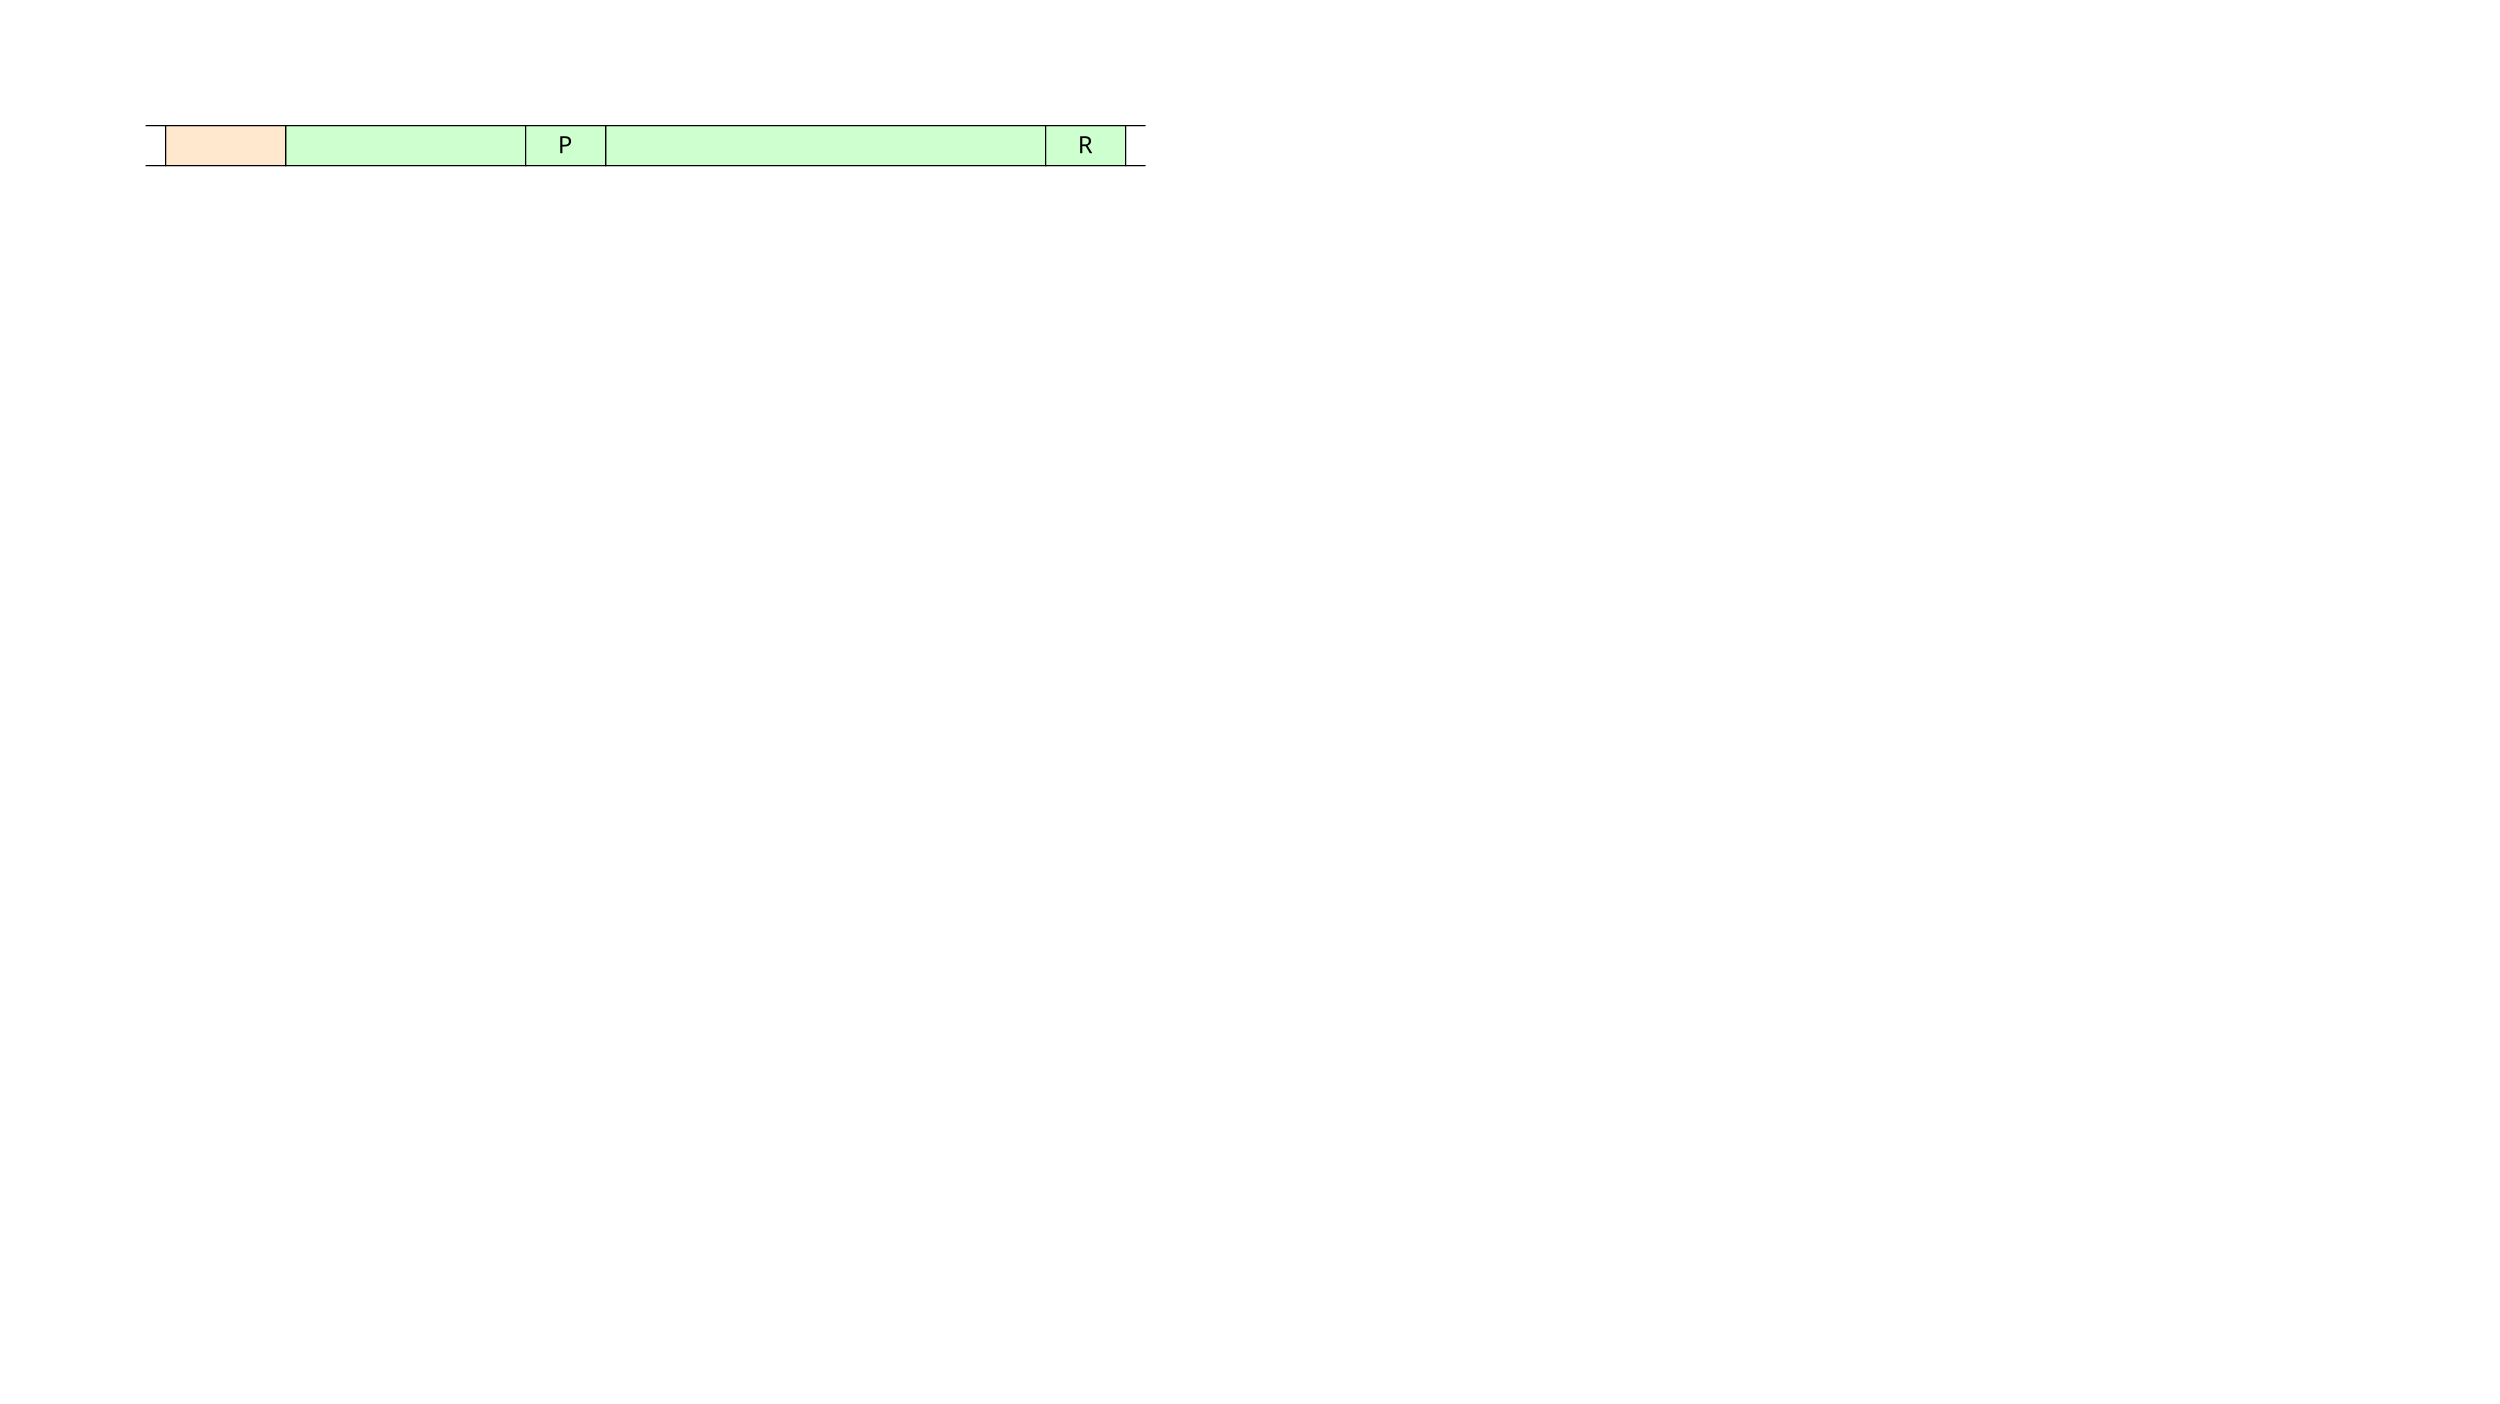
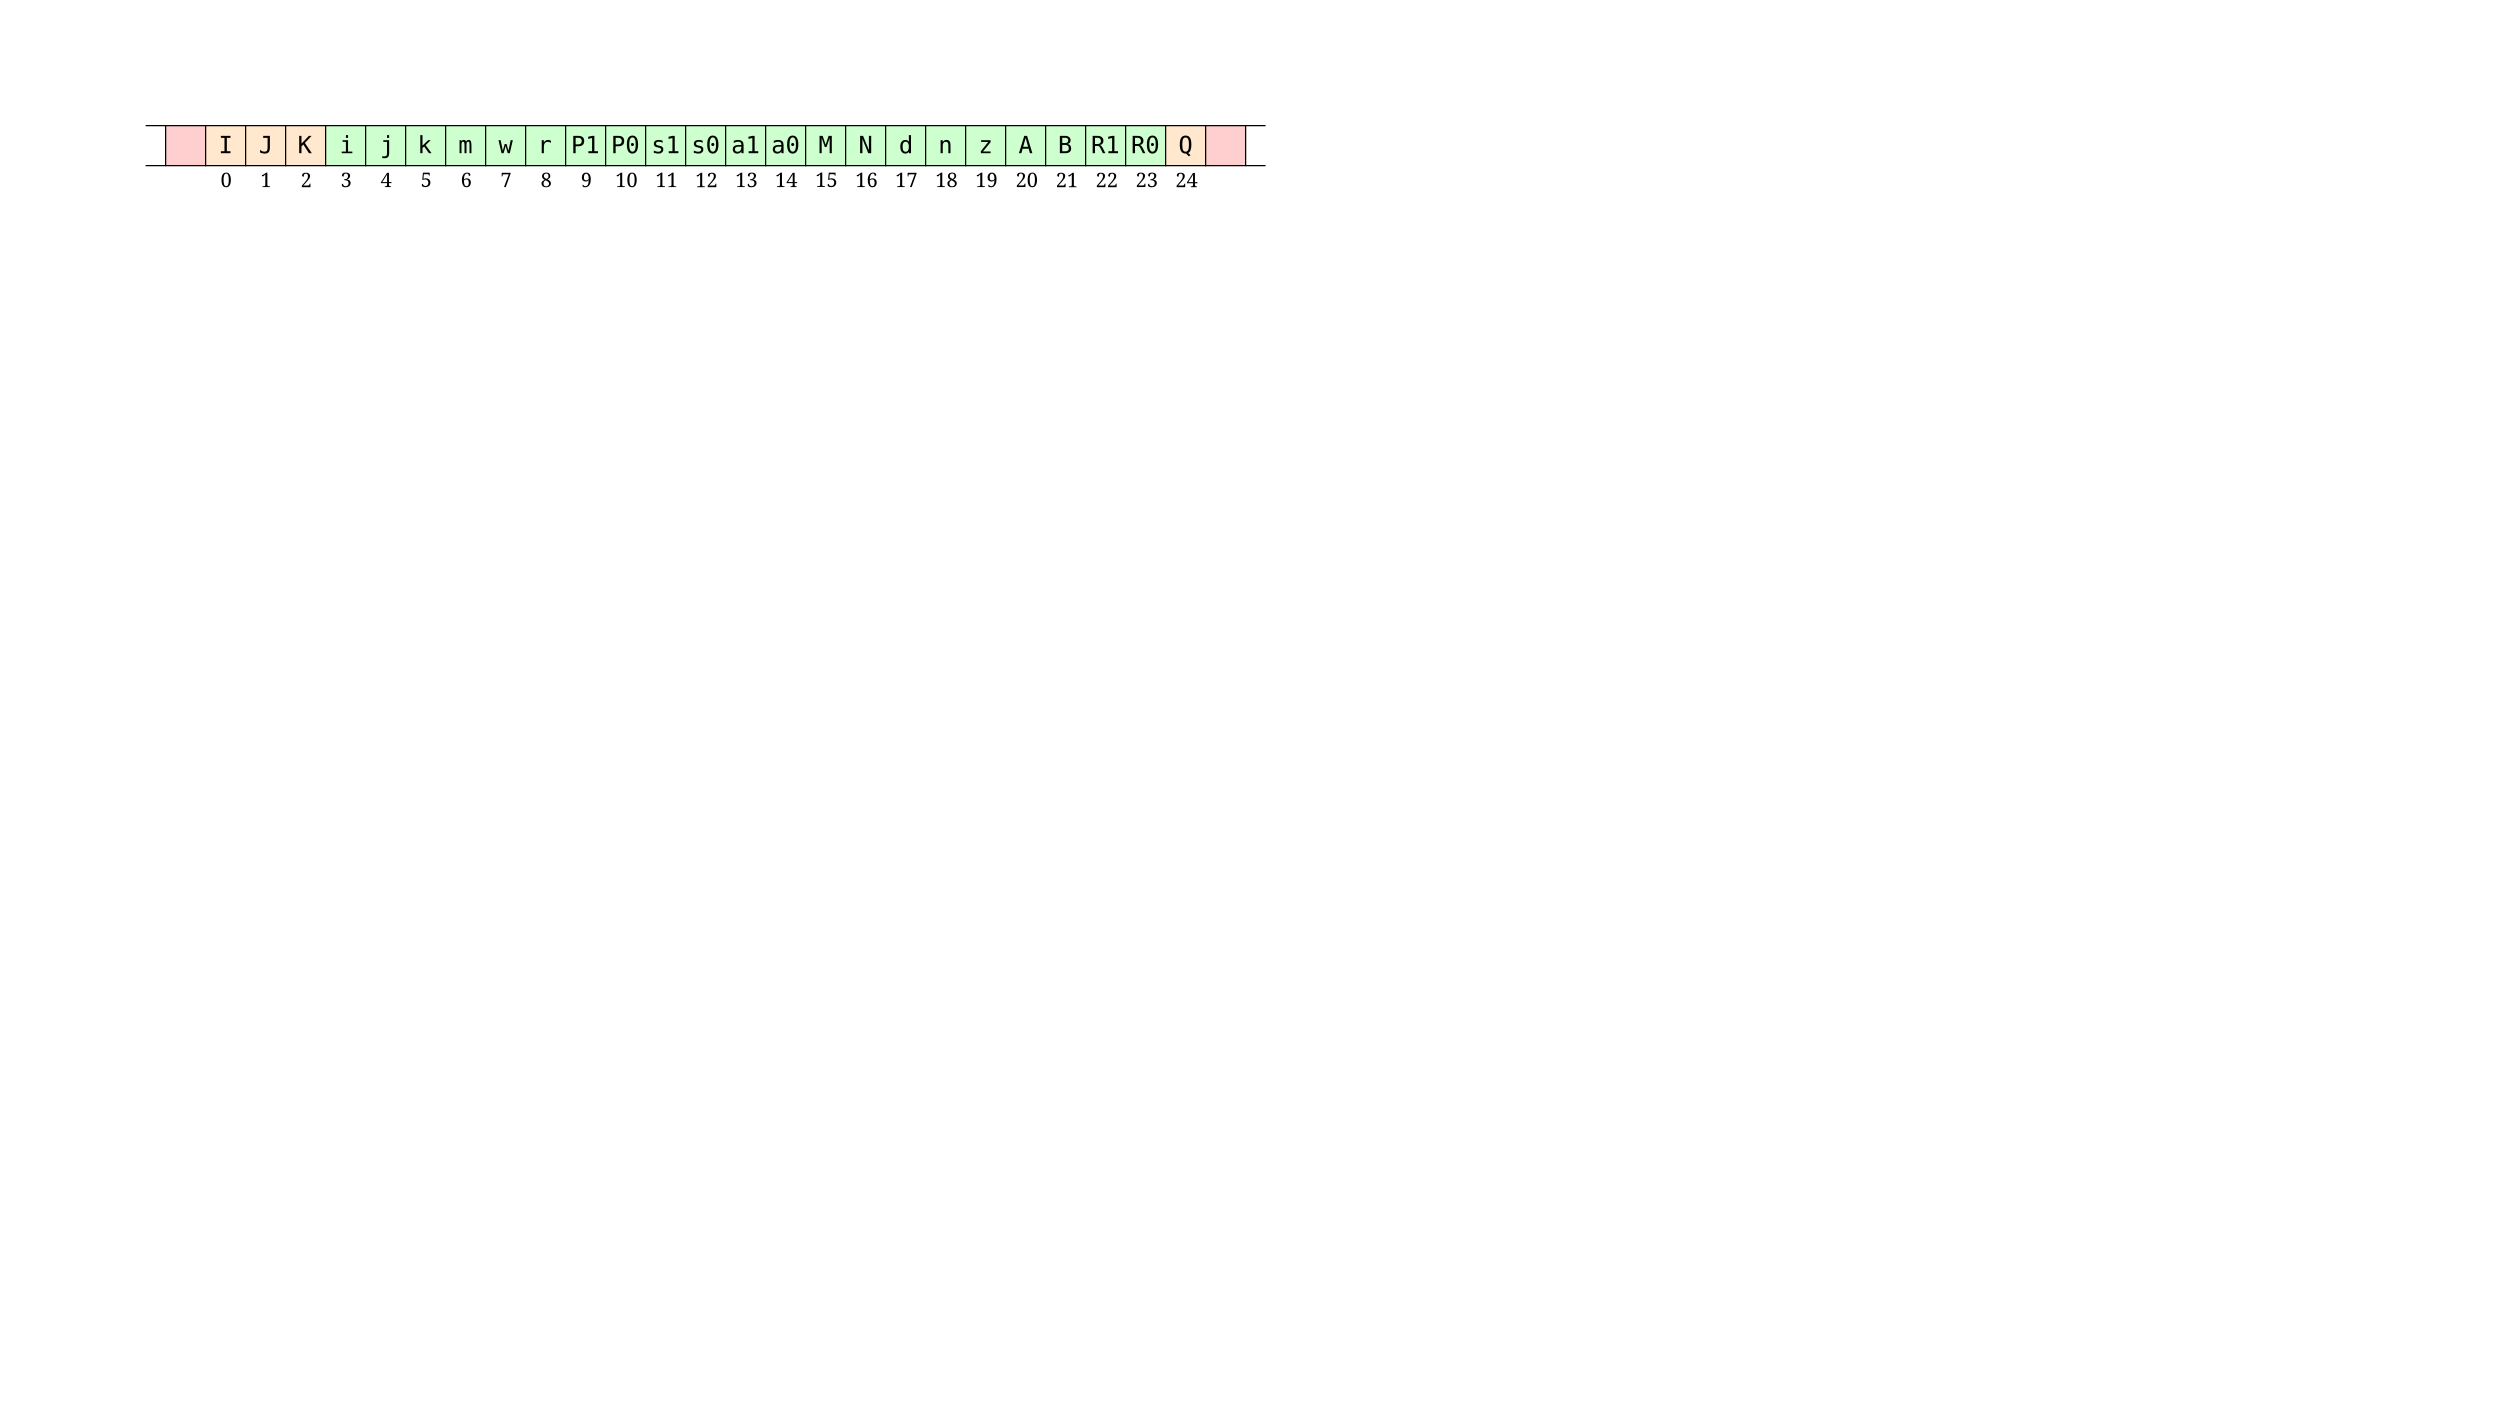
<svg xmlns="http://www.w3.org/2000/svg" width="2000" height="1122.52" viewBox="0 0 529.167 297" version="1.1" id="svg5">
  <defs id="defs2" />
  <g id="layer1">
-     <rect style="fill:#ceffce;fill-opacity:1;stroke:#000000;stroke-width:0.265;stroke-linecap:square;stroke-miterlimit:4;stroke-dasharray:none;stroke-dashoffset:0;stroke-opacity:1" id="rect35539-7" width="50.8" height="8.467" x="60.457" y="26.591" />
-     <rect style="fill:#ceffce;fill-opacity:1;stroke:#000000;stroke-width:0.265;stroke-linecap:square;stroke-miterlimit:4;stroke-dasharray:none;stroke-dashoffset:0;stroke-opacity:1" id="rect35539-7-6" width="93.133" height="8.467" x="128.191" y="26.591" />
+     <rect style="fill:#ffcece;fill-opacity:1;stroke:#000000;stroke-width:0.265;stroke-linecap:square;stroke-miterlimit:4;stroke-dasharray:none;stroke-dashoffset:0;stroke-opacity:1" id="rect35539" width="8.467" height="8.467" x="35.057" y="26.591" />
+     <rect style="fill:#ffe8ce;stroke:#000000;stroke-width:0.265;stroke-linecap:square;stroke-miterlimit:4;stroke-dasharray:none;stroke-dashoffset:0;stroke-opacity:1" id="rect35539-4" width="8.467" height="8.467" x="43.524" y="26.591" />
+     <text xml:space="preserve" style="font-size:5.027px;line-height:1.25;font-family:'Source Code Pro', monospace;letter-spacing:0px;word-spacing:0px;stroke-width:0.265" x="46.249" y="32.428" id="text38862-5">
+       <tspan id="tspan38860-4" style="stroke-width:0.265" x="46.249" y="32.428">I</tspan>
+     </text>
+     <rect style="fill:#ffe8ce;stroke:#000000;stroke-width:0.265;stroke-linecap:square;stroke-miterlimit:4;stroke-dasharray:none;stroke-dashoffset:0;stroke-opacity:1" id="rect35539-1" width="8.467" height="8.467" x="51.991" y="26.591" />
+     <text xml:space="preserve" style="font-size:5.027px;line-height:1.25;font-family:'Source Code Pro', monospace;letter-spacing:0px;word-spacing:0px;stroke-width:0.265" x="54.781" y="32.428" id="text38862-8">
+       <tspan id="tspan38860-43" style="stroke-width:0.265" x="54.781" y="32.428">J</tspan>
+     </text>
+     <rect style="fill:#ffe8ce;stroke:#000000;stroke-width:0.265;stroke-linecap:square;stroke-miterlimit:4;stroke-dasharray:none;stroke-dashoffset:0;stroke-opacity:1" id="rect35539-4-6" width="8.467" height="8.467" x="60.457" y="26.591" />
+     <text xml:space="preserve" style="font-size:5.027px;line-height:1.25;font-family:'Source Code Pro', monospace;letter-spacing:0px;word-spacing:0px;stroke-width:0.265" x="62.986" y="32.428" id="text38862-5-6">
+       <tspan id="tspan38860-4-4" style="stroke-width:0.265" x="62.986" y="32.428">K</tspan>
+     </text>
+     <rect style="fill:#ceffce;fill-opacity:1;stroke:#000000;stroke-width:0.265;stroke-linecap:square;stroke-miterlimit:4;stroke-dasharray:none;stroke-dashoffset:0;stroke-opacity:1" id="rect35539-7" width="8.467" height="8.467" x="68.924" y="26.591" />
+     <text xml:space="preserve" style="font-size:5.027px;line-height:1.25;font-family:'Source Code Pro', monospace;letter-spacing:0px;word-spacing:0px;stroke-width:0.265" x="71.89" y="32.428" id="text38862-6">
+       <tspan id="tspan38860-47" style="stroke-width:0.265" x="71.89" y="32.428">i</tspan>
+     </text>
+     <rect style="fill:#ceffce;fill-opacity:1;stroke:#000000;stroke-width:0.265;stroke-linecap:square;stroke-miterlimit:4;stroke-dasharray:none;stroke-dashoffset:0;stroke-opacity:1" id="rect35539-4-5" width="8.467" height="8.467" x="77.391" y="26.591" />
+     <text xml:space="preserve" style="font-size:5.027px;line-height:1.25;font-family:'Source Code Pro', monospace;letter-spacing:0px;word-spacing:0px;stroke-width:0.265" x="80.445" y="32.428" id="text38862-5-3">
+       <tspan id="tspan38860-4-5" style="stroke-width:0.265" x="80.445" y="32.428">j</tspan>
+     </text>
+     <rect style="fill:#ceffce;fill-opacity:1;stroke:#000000;stroke-width:0.265;stroke-linecap:square;stroke-miterlimit:4;stroke-dasharray:none;stroke-dashoffset:0;stroke-opacity:1" id="rect35539-1-7" width="8.467" height="8.467" x="85.857" y="26.591" />
+     <text xml:space="preserve" style="font-size:5.027px;line-height:1.25;font-family:'Source Code Pro', monospace;letter-spacing:0px;word-spacing:0px;stroke-width:0.265" x="88.381" y="32.428" id="text38862-8-7">
+       <tspan id="tspan38860-43-8" style="stroke-width:0.265" x="88.381" y="32.428">k</tspan>
+     </text>
+     <rect style="fill:#ceffce;fill-opacity:1;stroke:#000000;stroke-width:0.265;stroke-linecap:square;stroke-miterlimit:4;stroke-dasharray:none;stroke-dashoffset:0;stroke-opacity:1" id="rect35539-4-6-4" width="8.467" height="8.467" x="94.324" y="26.591" />
+     <text xml:space="preserve" style="font-size:5.027px;line-height:1.25;font-family:'Source Code Pro', monospace;letter-spacing:0px;word-spacing:0px;stroke-width:0.265" x="97.009" y="32.428" id="text38862-5-6-4">
+       <tspan id="tspan38860-4-4-4" style="stroke-width:0.265" x="97.009" y="32.428">m</tspan>
+     </text>
+     <rect style="fill:#ceffce;fill-opacity:1;stroke:#000000;stroke-width:0.265;stroke-linecap:square;stroke-miterlimit:4;stroke-dasharray:none;stroke-dashoffset:0;stroke-opacity:1" id="rect35539-0" width="8.467" height="8.467" x="102.791" y="26.591" />
+     <text xml:space="preserve" style="font-size:5.027px;line-height:1.25;font-family:'Source Code Pro', monospace;letter-spacing:0px;word-spacing:0px;stroke-width:0.265" x="105.516" y="32.428" id="text38862-4">
+       <tspan id="tspan38860-1" style="stroke-width:0.265" x="105.516" y="32.428">w</tspan>
+     </text>
+     <rect style="fill:#ceffce;fill-opacity:1;stroke:#000000;stroke-width:0.265;stroke-linecap:square;stroke-miterlimit:4;stroke-dasharray:none;stroke-dashoffset:0;stroke-opacity:1" id="rect35539-4-7" width="8.467" height="8.467" x="111.257" y="26.591" />
+     <text xml:space="preserve" style="font-size:5.027px;line-height:1.25;font-family:'Source Code Pro', monospace;letter-spacing:0px;word-spacing:0px;stroke-width:0.265" x="113.774" y="32.428" id="text38862-5-8">
+       <tspan id="tspan38860-4-8" style="stroke-width:0.265" x="113.774" y="32.428">r</tspan>
+     </text>
+     <rect style="fill:#ceffce;fill-opacity:1;stroke:#000000;stroke-width:0.265;stroke-linecap:square;stroke-miterlimit:4;stroke-dasharray:none;stroke-dashoffset:0;stroke-opacity:1" id="rect35539-1-6" width="8.467" height="8.467" x="119.724" y="26.591" />
+     <text xml:space="preserve" style="font-size:5.027px;line-height:1.25;font-family:'Source Code Pro', monospace;letter-spacing:0px;word-spacing:0px;stroke-width:0.265" x="120.861" y="32.428" id="text38862-8-1">
+       <tspan id="tspan38860-43-9" style="stroke-width:0.265" x="120.861" y="32.428">P1</tspan>
+     </text>
+     <rect style="fill:#ceffce;fill-opacity:1;stroke:#000000;stroke-width:0.265;stroke-linecap:square;stroke-miterlimit:4;stroke-dasharray:none;stroke-dashoffset:0;stroke-opacity:1" id="rect35539-4-6-42" width="8.467" height="8.467" x="128.191" y="26.591" />
+     <text xml:space="preserve" style="font-size:5.027px;line-height:1.25;font-family:'Source Code Pro', monospace;letter-spacing:0px;word-spacing:0px;stroke-width:0.265" x="129.33" y="32.428" id="text38862-5-6-2">
+       <tspan id="tspan38860-4-4-8" style="stroke-width:0.265" x="129.33" y="32.428">P0</tspan>
+     </text>
+     <rect style="fill:#ceffce;fill-opacity:1;stroke:#000000;stroke-width:0.265;stroke-linecap:square;stroke-miterlimit:4;stroke-dasharray:none;stroke-dashoffset:0;stroke-opacity:1" id="rect35539-7-6" width="8.467" height="8.467" x="136.657" y="26.591" />
+     <text xml:space="preserve" style="font-size:5.027px;line-height:1.25;font-family:'Source Code Pro', monospace;letter-spacing:0px;word-spacing:0px;stroke-width:0.265" x="137.872" y="32.428" id="text38862-6-2">
+       <tspan id="tspan38860-47-7" style="stroke-width:0.265" x="137.872" y="32.428">s1</tspan>
+     </text>
+     <rect style="fill:#ceffce;fill-opacity:1;stroke:#000000;stroke-width:0.265;stroke-linecap:square;stroke-miterlimit:4;stroke-dasharray:none;stroke-dashoffset:0;stroke-opacity:1" id="rect35539-4-5-5" width="8.467" height="8.467" x="145.124" y="26.591" />
+     <text xml:space="preserve" style="font-size:5.027px;line-height:1.25;font-family:'Source Code Pro', monospace;letter-spacing:0px;word-spacing:0px;stroke-width:0.265" x="146.341" y="32.428" id="text38862-5-3-5">
+       <tspan id="tspan38860-4-5-2" style="stroke-width:0.265" x="146.341" y="32.428">s0</tspan>
+     </text>
+     <rect style="fill:#ceffce;fill-opacity:1;stroke:#000000;stroke-width:0.265;stroke-linecap:square;stroke-miterlimit:4;stroke-dasharray:none;stroke-dashoffset:0;stroke-opacity:1" id="rect35539-1-7-5" width="8.467" height="8.467" x="153.591" y="26.591" />
+     <text xml:space="preserve" style="font-size:5.027px;line-height:1.25;font-family:'Source Code Pro', monospace;letter-spacing:0px;word-spacing:0px;stroke-width:0.265" x="154.78" y="32.428" id="text38862-8-7-0">
+       <tspan id="tspan38860-43-8-6" style="stroke-width:0.265" x="154.78" y="32.428">a1</tspan>
+     </text>
+     <rect style="fill:#ceffce;fill-opacity:1;stroke:#000000;stroke-width:0.265;stroke-linecap:square;stroke-miterlimit:4;stroke-dasharray:none;stroke-dashoffset:0;stroke-opacity:1" id="rect35539-4-6-4-0" width="8.467" height="8.467" x="162.057" y="26.591" />
+     <text xml:space="preserve" style="font-size:5.027px;line-height:1.25;font-family:'Source Code Pro', monospace;letter-spacing:0px;word-spacing:0px;stroke-width:0.265" x="163.249" y="32.428" id="text38862-5-6-4-4">
+       <tspan id="tspan38860-4-4-4-6" style="stroke-width:0.265" x="163.249" y="32.428">a0</tspan>
+     </text>
+     <rect style="fill:#ceffce;fill-opacity:1;stroke:#000000;stroke-width:0.265;stroke-linecap:square;stroke-miterlimit:4;stroke-dasharray:none;stroke-dashoffset:0;stroke-opacity:1" id="rect35539-47" width="8.467" height="8.467" x="170.524" y="26.591" />
+     <text xml:space="preserve" style="font-size:5.027px;line-height:1.25;font-family:'Source Code Pro', monospace;letter-spacing:0px;word-spacing:0px;stroke-width:0.265" x="173.249" y="32.428" id="text38862-0">
+       <tspan id="tspan38860-49" style="stroke-width:0.265" x="173.249" y="32.428">M</tspan>
+     </text>
+     <rect style="fill:#ceffce;fill-opacity:1;stroke:#000000;stroke-width:0.265;stroke-linecap:square;stroke-miterlimit:4;stroke-dasharray:none;stroke-dashoffset:0;stroke-opacity:1" id="rect35539-4-4" width="8.467" height="8.467" x="178.991" y="26.591" />
+     <text xml:space="preserve" style="font-size:5.027px;line-height:1.25;font-family:'Source Code Pro', monospace;letter-spacing:0px;word-spacing:0px;stroke-width:0.265" x="181.716" y="32.428" id="text38862-5-1">
+       <tspan id="tspan38860-4-45" style="stroke-width:0.265" x="181.716" y="32.428">N</tspan>
+     </text>
+     <rect style="fill:#ceffce;fill-opacity:1;stroke:#000000;stroke-width:0.265;stroke-linecap:square;stroke-miterlimit:4;stroke-dasharray:none;stroke-dashoffset:0;stroke-opacity:1" id="rect35539-1-5" width="8.467" height="8.467" x="187.457" y="26.591" />
+     <text xml:space="preserve" style="font-size:5.027px;line-height:1.25;font-family:'Source Code Pro', monospace;letter-spacing:0px;word-spacing:0px;stroke-width:0.265" x="190.265" y="32.428" id="text38862-8-6">
+       <tspan id="tspan38860-43-3" style="stroke-width:0.265" x="190.265" y="32.428">d</tspan>
+     </text>
+     <rect style="fill:#ceffce;fill-opacity:1;stroke:#000000;stroke-width:0.265;stroke-linecap:square;stroke-miterlimit:4;stroke-dasharray:none;stroke-dashoffset:0;stroke-opacity:1" id="rect35539-4-6-2" width="8.467" height="8.467" x="195.924" y="26.591" />
+     <text xml:space="preserve" style="font-size:5.027px;line-height:1.25;font-family:'Source Code Pro', monospace;letter-spacing:0px;word-spacing:0px;stroke-width:0.265" x="198.609" y="32.428" id="text38862-5-6-0">
+       <tspan id="tspan38860-4-4-3" style="stroke-width:0.265" x="198.609" y="32.428">n</tspan>
+     </text>
+     <rect style="fill:#ceffce;fill-opacity:1;stroke:#000000;stroke-width:0.265;stroke-linecap:square;stroke-miterlimit:4;stroke-dasharray:none;stroke-dashoffset:0;stroke-opacity:1" id="rect35539-7-1" width="8.467" height="8.467" x="204.391" y="26.591" />
+     <text xml:space="preserve" style="font-size:5.027px;line-height:1.25;font-family:'Source Code Pro', monospace;letter-spacing:0px;word-spacing:0px;stroke-width:0.265" x="207.111" y="32.428" id="text38862-6-6">
+       <tspan id="tspan38860-47-6" style="stroke-width:0.265" x="207.111" y="32.428">z</tspan>
+     </text>
+     <rect style="fill:#ceffce;fill-opacity:1;stroke:#000000;stroke-width:0.265;stroke-linecap:square;stroke-miterlimit:4;stroke-dasharray:none;stroke-dashoffset:0;stroke-opacity:1" id="rect35539-4-5-6" width="8.467" height="8.467" x="212.857" y="26.591" />
+     <text xml:space="preserve" style="font-size:5.027px;line-height:1.25;font-family:'Source Code Pro', monospace;letter-spacing:0px;word-spacing:0px;stroke-width:0.265" x="215.582" y="32.428" id="text38862-5-3-6">
+       <tspan id="tspan38860-4-5-5" style="stroke-width:0.265" x="215.582" y="32.428">A</tspan>
+     </text>
+     <rect style="fill:#ceffce;fill-opacity:1;stroke:#000000;stroke-width:0.265;stroke-linecap:square;stroke-miterlimit:4;stroke-dasharray:none;stroke-dashoffset:0;stroke-opacity:1" id="rect35539-1-7-8" width="8.467" height="8.467" x="221.324" y="26.591" />
+     <text xml:space="preserve" style="font-size:5.027px;line-height:1.25;font-family:'Source Code Pro', monospace;letter-spacing:0px;word-spacing:0px;stroke-width:0.265" x="223.934" y="32.428" id="text38862-8-7-1">
+       <tspan id="tspan38860-43-8-5" style="stroke-width:0.265" x="223.934" y="32.428">B</tspan>
+     </text>
+     <rect style="fill:#ceffce;fill-opacity:1;stroke:#000000;stroke-width:0.265;stroke-linecap:square;stroke-miterlimit:4;stroke-dasharray:none;stroke-dashoffset:0;stroke-opacity:1" id="rect35539-4-6-4-1" width="8.467" height="8.467" x="229.791" y="26.591" />
+     <text xml:space="preserve" style="font-size:5.027px;line-height:1.25;font-family:'Source Code Pro', monospace;letter-spacing:0px;word-spacing:0px;stroke-width:0.265" x="230.932" y="32.428" id="text38862-5-6-4-0">
+       <tspan id="tspan38860-4-4-4-5" style="stroke-width:0.265" x="230.932" y="32.428">R1</tspan>
+     </text>
+     <rect style="fill:#ceffce;fill-opacity:1;stroke:#000000;stroke-width:0.265;stroke-linecap:square;stroke-miterlimit:4;stroke-dasharray:none;stroke-dashoffset:0;stroke-opacity:1" id="rect35539-0-1" width="8.467" height="8.467" x="238.257" y="26.591" />
+     <text xml:space="preserve" style="font-size:5.027px;line-height:1.25;font-family:'Source Code Pro', monospace;letter-spacing:0px;word-spacing:0px;stroke-width:0.265" x="239.401" y="32.428" id="text38862-4-1">
+       <tspan id="tspan38860-1-3" style="stroke-width:0.265" x="239.401" y="32.428">R0</tspan>
+     </text>
+     <rect style="fill:#ffe8ce;fill-opacity:1;stroke:#000000;stroke-width:0.265;stroke-linecap:square;stroke-miterlimit:4;stroke-dasharray:none;stroke-dashoffset:0;stroke-opacity:1" id="rect35539-4-7-6" width="8.467" height="8.467" x="246.724" y="26.591" />
+     <text xml:space="preserve" style="font-size:5.027px;line-height:1.25;font-family:'Source Code Pro', monospace;letter-spacing:0px;word-spacing:0px;stroke-width:0.265" x="249.442" y="32.428" id="text38862-5-8-7">
+       <tspan id="tspan38860-4-8-3" style="stroke-width:0.265" x="249.442" y="32.428">Q</tspan>
+     </text>
+     <rect style="fill:#ffcece;fill-opacity:1;stroke:#000000;stroke-width:0.265;stroke-linecap:square;stroke-miterlimit:4;stroke-dasharray:none;stroke-dashoffset:0;stroke-opacity:1" id="rect35539-1-6-1" width="8.467" height="8.467" x="255.191" y="26.591" />
    <path style="fill:none;stroke:#000000;stroke-width:0.265px;stroke-linecap:butt;stroke-linejoin:miter;stroke-opacity:1" d="m 30.824,26.591 h 4.233" id="path41090" />
    <path style="fill:none;stroke:#000000;stroke-width:0.265px;stroke-linecap:butt;stroke-linejoin:miter;stroke-opacity:1" d="m 30.824,35.057 h 4.233" id="path41090-0" />
-     <path style="fill:none;stroke:#000000;stroke-width:0.265px;stroke-linecap:butt;stroke-linejoin:miter;stroke-opacity:1" d="m 238.257,26.591 h 4.233" id="path41090-9" />
-     <path style="fill:none;stroke:#000000;stroke-width:0.265px;stroke-linecap:butt;stroke-linejoin:miter;stroke-opacity:1" d="m 238.257,35.057 h 4.233" id="path41090-0-0" />
-     <rect style="fill:#ffe8ce;stroke:#000000;stroke-width:0.265;stroke-linecap:square;stroke-miterlimit:4;stroke-dasharray:none;stroke-dashoffset:0;stroke-opacity:1" id="rect35539-4" width="25.4" height="8.467" x="35.057" y="26.591" />
-     <rect style="fill:#ceffce;fill-opacity:1;stroke:#000000;stroke-width:0.265;stroke-linecap:square;stroke-miterlimit:4;stroke-dasharray:none;stroke-dashoffset:0;stroke-opacity:1" id="rect35539-4-6-2-8" width="16.933" height="8.467" x="221.324" y="26.591" />
-     <rect style="fill:#ceffce;fill-opacity:1;stroke:#000000;stroke-width:0.265;stroke-linecap:square;stroke-miterlimit:4;stroke-dasharray:none;stroke-dashoffset:0;stroke-opacity:1" id="rect35539-4-6-2-8-6" width="16.933" height="8.467" x="111.257" y="26.591" />
-     <text xml:space="preserve" style="font-size:5.027px;line-height:1.25;font-family:'Source Code Pro';-inkscape-font-specification:'Source Code Pro';letter-spacing:0px;word-spacing:0px;stroke-width:0.265" x="228.149" y="32.428" id="text38862-8-7-1">
-       <tspan id="tspan38860-43-8-5" style="stroke-width:0.265" x="228.149" y="32.428">R</tspan>
+     <path style="fill:none;stroke:#000000;stroke-width:0.265px;stroke-linecap:butt;stroke-linejoin:miter;stroke-opacity:1" d="m 263.657,26.591 h 4.233" id="path41090-9" />
+     <path style="fill:none;stroke:#000000;stroke-width:0.265px;stroke-linecap:butt;stroke-linejoin:miter;stroke-opacity:1" d="m 263.657,35.057 h 4.233" id="path41090-0-0" />
+     <text xml:space="preserve" style="font-style:normal;font-variant:normal;font-weight:normal;font-stretch:normal;font-size:4.233px;line-height:1.25;font-family:'Source Serif Pro', serif;letter-spacing:0px;word-spacing:0px;stroke-width:0.265" x="248.781" y="39.621" id="text109262">
+       <tspan id="tspan109260" style="font-style:normal;font-variant:normal;font-weight:normal;font-stretch:normal;font-size:4.233px;font-family:'Source Serif Pro', serif;stroke-width:0.265" x="248.781" y="39.621">24</tspan>
    </text>
-     <text xml:space="preserve" style="font-size:5.027px;line-height:1.25;font-family:'Source Code Pro';-inkscape-font-specification:'Source Code Pro';letter-spacing:0px;word-spacing:0px;stroke-width:0.265" x="118.103" y="32.428" id="text38862-8-1">
-       <tspan id="tspan38860-43-9" style="stroke-width:0.265" x="118.103" y="32.428">P</tspan>
+     <text xml:space="preserve" style="font-style:normal;font-variant:normal;font-weight:normal;font-stretch:normal;font-size:4.233px;line-height:1.25;font-family:'Source Serif Pro', serif;letter-spacing:0px;word-spacing:0px;stroke-width:0.265" x="240.365" y="39.591" id="text111642">
+       <tspan id="tspan111640" style="font-style:normal;font-variant:normal;font-weight:normal;font-stretch:normal;font-size:4.233px;font-family:'Source Serif Pro', serif;stroke-width:0.265" x="240.365" y="39.591">23</tspan>
+     </text>
+     <text xml:space="preserve" style="font-style:normal;font-variant:normal;font-weight:normal;font-stretch:normal;font-size:4.233px;line-height:1.25;font-family:'Source Serif Pro', serif;letter-spacing:0px;word-spacing:0px;stroke-width:0.265" x="231.899" y="39.621" id="text112944">
+       <tspan id="tspan112942" style="font-style:normal;font-variant:normal;font-weight:normal;font-stretch:normal;font-size:4.233px;font-family:'Source Serif Pro', serif;stroke-width:0.265" x="231.899" y="39.621">22</tspan>
+     </text>
+     <text xml:space="preserve" style="font-style:normal;font-variant:normal;font-weight:normal;font-stretch:normal;font-size:4.233px;line-height:1.25;font-family:'Source Serif Pro', serif;letter-spacing:0px;word-spacing:0px;stroke-width:0.265" x="223.464" y="39.621" id="text113872">
+       <tspan id="tspan113870" style="font-style:normal;font-variant:normal;font-weight:normal;font-stretch:normal;font-size:4.233px;font-family:'Source Serif Pro', serif;stroke-width:0.265" x="223.464" y="39.621">21</tspan>
+     </text>
+     <text xml:space="preserve" style="font-style:normal;font-variant:normal;font-weight:normal;font-stretch:normal;font-size:4.233px;line-height:1.25;font-family:'Source Serif Pro', serif;letter-spacing:0px;word-spacing:0px;stroke-width:0.265" x="214.965" y="39.591" id="text116492">
+       <tspan id="tspan116490" style="font-style:normal;font-variant:normal;font-weight:normal;font-stretch:normal;font-size:4.233px;font-family:'Source Serif Pro', serif;stroke-width:0.265" x="214.965" y="39.591">20</tspan>
+     </text>
+     <text xml:space="preserve" style="font-style:normal;font-variant:normal;font-weight:normal;font-stretch:normal;font-size:4.233px;line-height:1.25;font-family:'Source Serif Pro', serif;letter-spacing:0px;word-spacing:0px;stroke-width:0.265" x="206.456" y="39.591" id="text117816">
+       <tspan id="tspan117814" style="font-style:normal;font-variant:normal;font-weight:normal;font-stretch:normal;font-size:4.233px;font-family:'Source Serif Pro', serif;stroke-width:0.265" x="206.456" y="39.591">19</tspan>
+     </text>
+     <text xml:space="preserve" style="font-style:normal;font-variant:normal;font-weight:normal;font-stretch:normal;font-size:4.233px;line-height:1.25;font-family:'Source Serif Pro', serif;letter-spacing:0px;word-spacing:0px;stroke-width:0.265" x="197.979" y="39.591" id="text119184">
+       <tspan id="tspan119182" style="font-style:normal;font-variant:normal;font-weight:normal;font-stretch:normal;font-size:4.233px;font-family:'Source Serif Pro', serif;stroke-width:0.265" x="197.979" y="39.591">18</tspan>
+     </text>
+     <text xml:space="preserve" style="font-style:normal;font-variant:normal;font-weight:normal;font-stretch:normal;font-size:4.233px;line-height:1.25;font-family:'Source Serif Pro', serif;letter-spacing:0px;word-spacing:0px;stroke-width:0.265" x="189.494" y="39.591" id="text120266">
+       <tspan id="tspan120264" style="font-style:normal;font-variant:normal;font-weight:normal;font-stretch:normal;font-size:4.233px;font-family:'Source Serif Pro', serif;stroke-width:0.265" x="189.494" y="39.591">17</tspan>
+     </text>
+     <text xml:space="preserve" style="font-style:normal;font-variant:normal;font-weight:normal;font-stretch:normal;font-size:4.233px;line-height:1.25;font-family:'Source Serif Pro', serif;letter-spacing:0px;word-spacing:0px;stroke-width:0.265" x="181.042" y="39.591" id="text121700">
+       <tspan id="tspan121698" style="font-style:normal;font-variant:normal;font-weight:normal;font-stretch:normal;font-size:4.233px;font-family:'Source Serif Pro', serif;stroke-width:0.265" x="181.042" y="39.591">16</tspan>
+     </text>
+     <text xml:space="preserve" style="font-style:normal;font-variant:normal;font-weight:normal;font-stretch:normal;font-size:4.233px;line-height:1.25;font-family:'Source Serif Pro', serif;letter-spacing:0px;word-spacing:0px;stroke-width:0.265" x="172.573" y="39.561" id="text122782">
+       <tspan id="tspan122780" style="font-style:normal;font-variant:normal;font-weight:normal;font-stretch:normal;font-size:4.233px;font-family:'Source Serif Pro', serif;stroke-width:0.265" x="172.573" y="39.561">15</tspan>
+     </text>
+     <text xml:space="preserve" style="font-style:normal;font-variant:normal;font-weight:normal;font-stretch:normal;font-size:4.233px;line-height:1.25;font-family:'Source Serif Pro', serif;letter-spacing:0px;word-spacing:0px;stroke-width:0.265" x="164.051" y="39.591" id="text123600">
+       <tspan id="tspan123598" style="font-style:normal;font-variant:normal;font-weight:normal;font-stretch:normal;font-size:4.233px;font-family:'Source Serif Pro', serif;stroke-width:0.265" x="164.051" y="39.591">14</tspan>
+     </text>
+     <text xml:space="preserve" style="font-style:normal;font-variant:normal;font-weight:normal;font-stretch:normal;font-size:4.233px;line-height:1.25;font-family:'Source Serif Pro', serif;letter-spacing:0px;word-spacing:0px;stroke-width:0.265" x="155.635" y="39.591" id="text124666">
+       <tspan id="tspan124664" style="font-style:normal;font-variant:normal;font-weight:normal;font-stretch:normal;font-size:4.233px;font-family:'Source Serif Pro', serif;stroke-width:0.265" x="155.635" y="39.591">13</tspan>
+     </text>
+     <text xml:space="preserve" style="font-style:normal;font-variant:normal;font-weight:normal;font-stretch:normal;font-size:4.233px;line-height:1.25;font-family:'Source Serif Pro', serif;letter-spacing:0px;word-spacing:0px;stroke-width:0.265" x="147.169" y="39.621" id="text126970">
+       <tspan id="tspan126968" style="font-style:normal;font-variant:normal;font-weight:normal;font-stretch:normal;font-size:4.233px;font-family:'Source Serif Pro', serif;stroke-width:0.265" x="147.169" y="39.621">12</tspan>
+     </text>
+     <text xml:space="preserve" style="font-style:normal;font-variant:normal;font-weight:normal;font-stretch:normal;font-size:4.233px;line-height:1.25;font-family:'Source Serif Pro', serif;letter-spacing:0px;word-spacing:0px;stroke-width:0.265" x="138.734" y="39.591" id="text127678">
+       <tspan id="tspan127676" style="font-style:normal;font-variant:normal;font-weight:normal;font-stretch:normal;font-size:4.233px;font-family:'Source Serif Pro', serif;stroke-width:0.265" x="138.734" y="39.591">11</tspan>
+     </text>
+     <text xml:space="preserve" style="font-style:normal;font-variant:normal;font-weight:normal;font-stretch:normal;font-size:4.233px;line-height:1.25;font-family:'Source Serif Pro', serif;letter-spacing:0px;word-spacing:0px;stroke-width:0.265" x="130.235" y="39.591" id="text128496">
+       <tspan id="tspan128494" style="font-style:normal;font-variant:normal;font-weight:normal;font-stretch:normal;font-size:4.233px;font-family:'Source Serif Pro', serif;stroke-width:0.265" x="130.235" y="39.591">10</tspan>
+     </text>
+     <text xml:space="preserve" style="font-style:normal;font-variant:normal;font-weight:normal;font-stretch:normal;font-size:4.233px;line-height:1.25;font-family:'Source Serif Pro', serif;letter-spacing:0px;word-spacing:0px;stroke-width:0.265" x="122.943" y="39.591" id="text129600">
+       <tspan id="tspan129598" style="font-style:normal;font-variant:normal;font-weight:normal;font-stretch:normal;font-size:4.233px;font-family:'Source Serif Pro', serif;stroke-width:0.265" x="122.943" y="39.591">9</tspan>
+     </text>
+     <text xml:space="preserve" style="font-style:normal;font-variant:normal;font-weight:normal;font-stretch:normal;font-size:4.233px;line-height:1.25;font-family:'Source Serif Pro', serif;letter-spacing:0px;word-spacing:0px;stroke-width:0.265" x="114.434" y="39.591" id="text130110">
+       <tspan id="tspan130108" style="font-style:normal;font-variant:normal;font-weight:normal;font-stretch:normal;font-size:4.233px;font-family:'Source Serif Pro', serif;stroke-width:0.265" x="114.434" y="39.591">8</tspan>
+     </text>
+     <text xml:space="preserve" style="font-style:normal;font-variant:normal;font-weight:normal;font-stretch:normal;font-size:4.233px;line-height:1.25;font-family:'Source Serif Pro', serif;letter-spacing:0px;word-spacing:0px;stroke-width:0.265" x="105.934" y="39.591" id="text130620">
+       <tspan id="tspan130618" style="font-style:normal;font-variant:normal;font-weight:normal;font-stretch:normal;font-size:4.233px;font-family:'Source Serif Pro', serif;stroke-width:0.265" x="105.934" y="39.591">7</tspan>
+     </text>
+     <text xml:space="preserve" style="font-style:normal;font-variant:normal;font-weight:normal;font-stretch:normal;font-size:4.233px;line-height:1.25;font-family:'Source Serif Pro', serif;letter-spacing:0px;word-spacing:0px;stroke-width:0.265" x="97.505" y="39.591" id="text131174">
+       <tspan id="tspan131172" style="font-style:normal;font-variant:normal;font-weight:normal;font-stretch:normal;font-size:4.233px;font-family:'Source Serif Pro', serif;stroke-width:0.265" x="97.505" y="39.591">6</tspan>
+     </text>
+     <text xml:space="preserve" style="font-style:normal;font-variant:normal;font-weight:normal;font-stretch:normal;font-size:4.233px;line-height:1.25;font-family:'Source Serif Pro', serif;letter-spacing:0px;word-spacing:0px;stroke-width:0.265" x="89.041" y="39.561" id="text131860">
+       <tspan id="tspan131858" style="font-style:normal;font-variant:normal;font-weight:normal;font-stretch:normal;font-size:4.233px;font-family:'Source Serif Pro', serif;stroke-width:0.265" x="89.041" y="39.561">5</tspan>
+     </text>
+     <text xml:space="preserve" style="font-style:normal;font-variant:normal;font-weight:normal;font-stretch:normal;font-size:4.233px;line-height:1.25;font-family:'Source Serif Pro', serif;letter-spacing:0px;word-spacing:0px;stroke-width:0.265" x="80.549" y="39.591" id="text133468">
+       <tspan id="tspan133466" style="font-style:normal;font-variant:normal;font-weight:normal;font-stretch:normal;font-size:4.233px;font-family:'Source Serif Pro', serif;stroke-width:0.265" x="80.549" y="39.591">4</tspan>
+     </text>
+     <text xml:space="preserve" style="font-style:normal;font-variant:normal;font-weight:normal;font-stretch:normal;font-size:4.233px;line-height:1.25;font-family:'Source Serif Pro', serif;letter-spacing:0px;word-spacing:0px;stroke-width:0.265" x="72.09" y="39.591" id="text134066">
+       <tspan id="tspan134064" style="font-style:normal;font-variant:normal;font-weight:normal;font-stretch:normal;font-size:4.233px;font-family:'Source Serif Pro', serif;stroke-width:0.265" x="72.09" y="39.591">3</tspan>
+     </text>
+     <text xml:space="preserve" style="font-style:normal;font-variant:normal;font-weight:normal;font-stretch:normal;font-size:4.233px;line-height:1.25;font-family:'Source Serif Pro', serif;letter-spacing:0px;word-spacing:0px;stroke-width:0.265" x="63.624" y="39.621" id="text134796">
+       <tspan id="tspan134794" style="font-style:normal;font-variant:normal;font-weight:normal;font-stretch:normal;font-size:4.233px;font-family:'Source Serif Pro', serif;stroke-width:0.265" x="63.624" y="39.621">2</tspan>
+     </text>
+     <text xml:space="preserve" style="font-style:normal;font-variant:normal;font-weight:normal;font-stretch:normal;font-size:4.233px;line-height:1.25;font-family:'Source Serif Pro', serif;letter-spacing:0px;word-spacing:0px;stroke-width:0.265" x="55.125" y="39.591" id="text135702">
+       <tspan id="tspan135700" style="font-style:normal;font-variant:normal;font-weight:normal;font-stretch:normal;font-size:4.233px;font-family:'Source Serif Pro', serif;stroke-width:0.265" x="55.125" y="39.591">1</tspan>
+     </text>
+     <text xml:space="preserve" style="font-style:normal;font-variant:normal;font-weight:normal;font-stretch:normal;font-size:4.233px;line-height:1.25;font-family:'Source Serif Pro', serif;letter-spacing:0px;word-spacing:0px;stroke-width:0.265" x="46.697" y="39.591" id="text136674">
+       <tspan id="tspan136672" style="font-style:normal;font-variant:normal;font-weight:normal;font-stretch:normal;font-size:4.233px;font-family:'Source Serif Pro', serif;stroke-width:0.265" x="46.697" y="39.591">0</tspan>
    </text>
  </g>
</svg>
